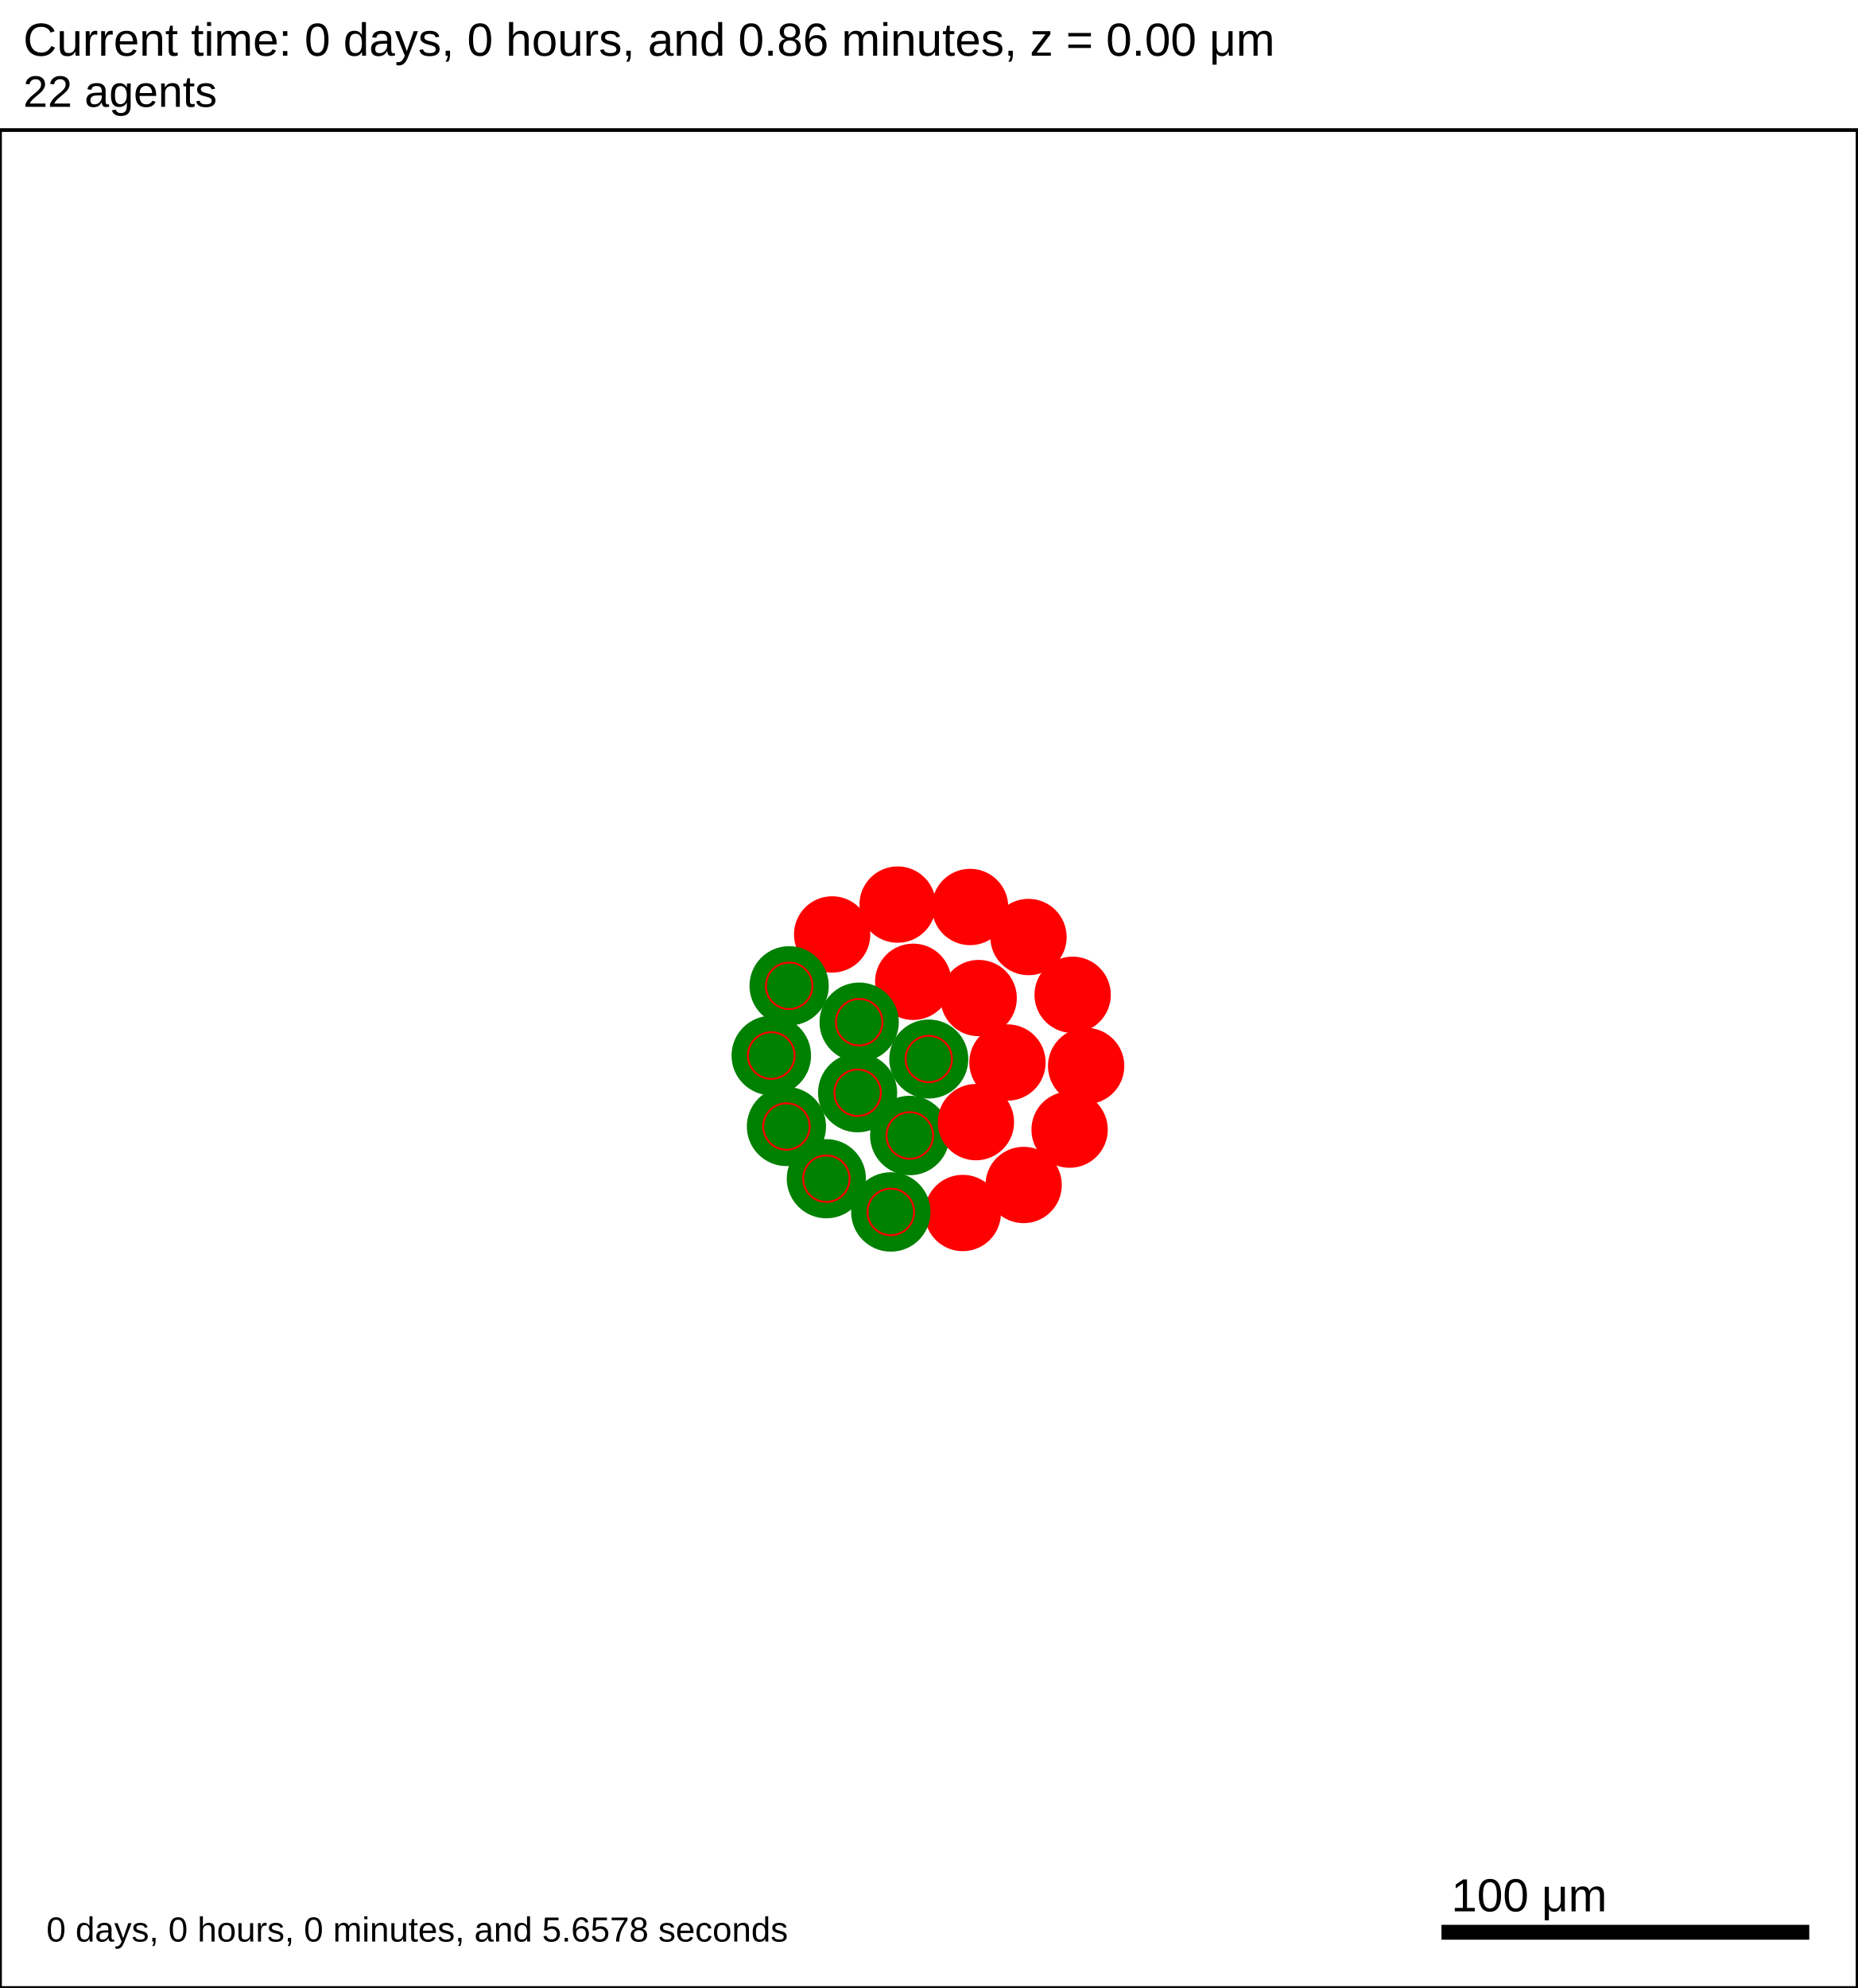
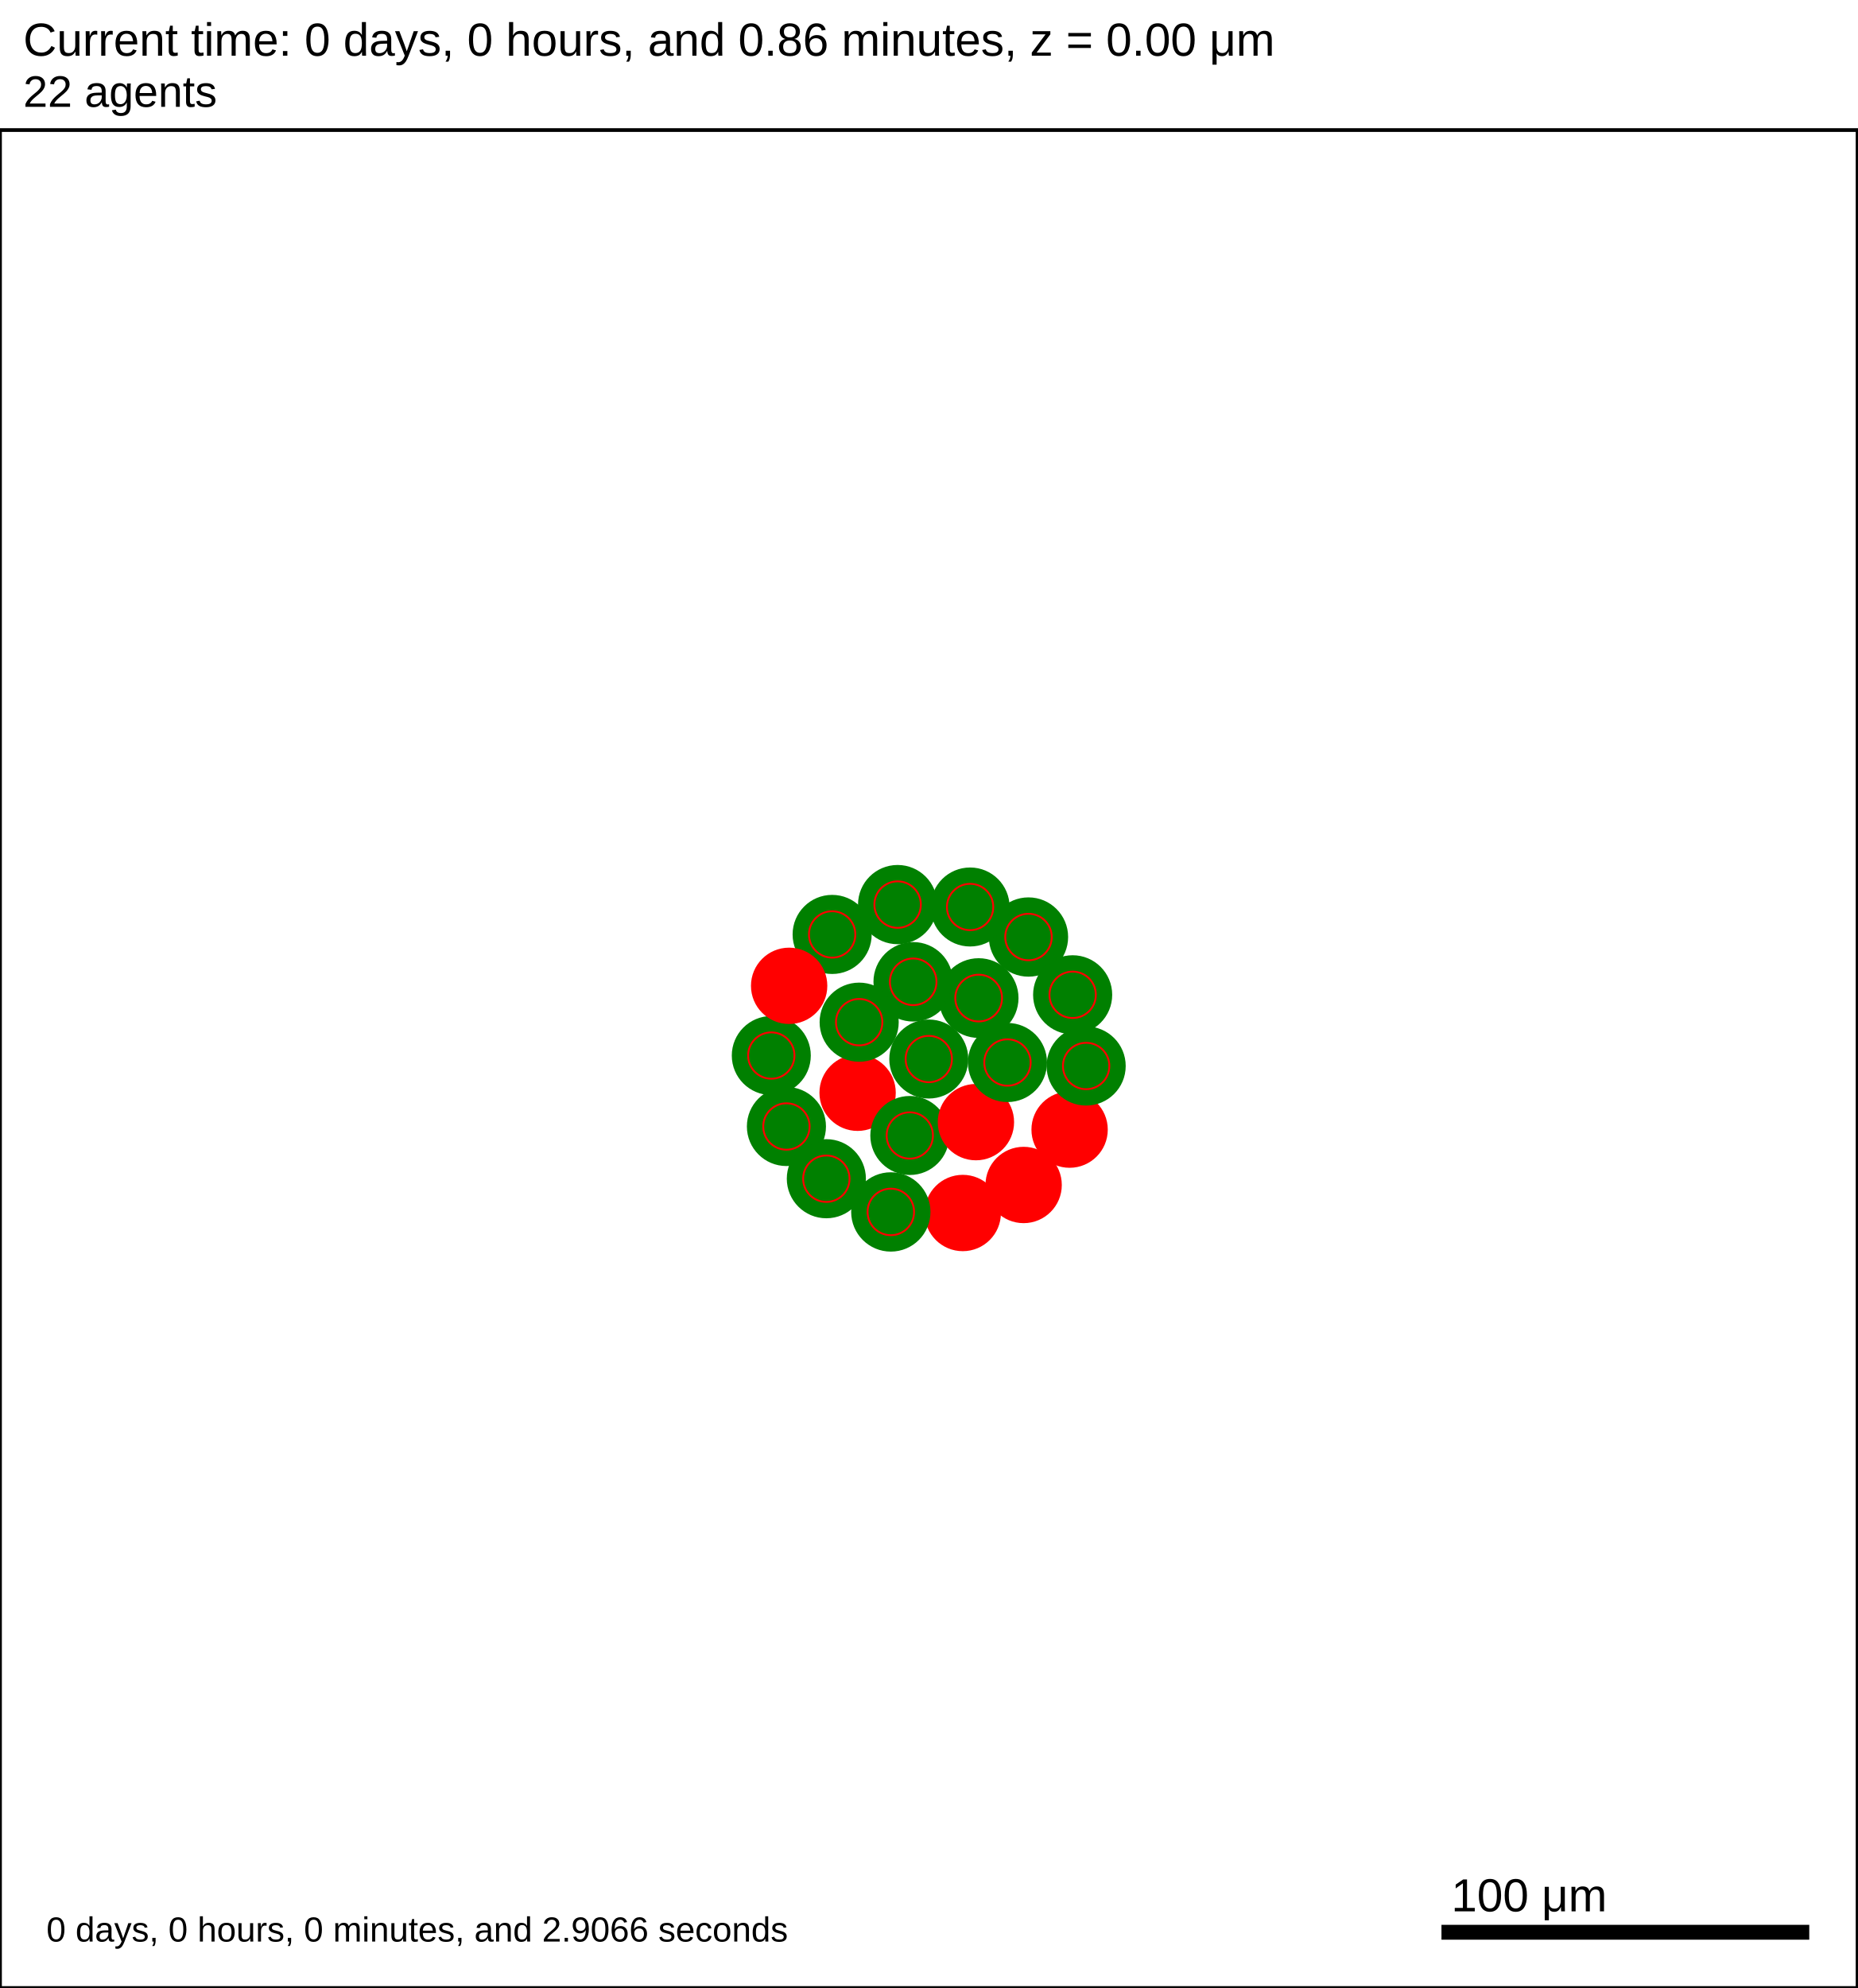
<svg xmlns="http://www.w3.org/2000/svg" version="1.1" width="500" height="535" id="svg2">
  <rect x="0" y="0" width="500" height="535" stroke-width="1" stroke="white" fill="white" />
  <text x="6.25" y="15" font-family="Arial" font-size="12.5" fill="black">
   Current time: 0 days, 0 hours, and 0.86 minutes, z = 0.00 μm
  </text>
  <text x="6.25" y="28.75" font-family="Arial" font-size="11.875" fill="black">
   22 agents
  </text>
  <g id="tissue" transform="translate(0,535) scale(1,-1)">
    <g id="ECM">
  </g>
    <g id="cells">
      <g id="cell0">
-         <circle cx="250" cy="250" r="10.384" stroke-width="0.5" stroke="green" fill="green" />
-         <circle cx="250" cy="250" r="6.235" stroke-width="0.5" stroke="red" fill="green" />
+         <circle cx="250" cy="250" r="10.381" stroke-width="0.5" stroke="green" fill="green" />
+         <circle cx="250" cy="250" r="6.234" stroke-width="0.5" stroke="red" fill="green" />
      </g>
      <g id="cell1">
-         <circle cx="230.842" cy="240.923" r="10.401" stroke-width="0.5" stroke="green" fill="green" />
-         <circle cx="230.842" cy="240.923" r="6.246" stroke-width="0.5" stroke="red" fill="green" />
+         <circle cx="230.842" cy="240.923" r="10.023" stroke-width="0.5" stroke="red" fill="red" />
+         <circle cx="230.842" cy="240.923" r="6.018" stroke-width="0.5" stroke="red" fill="red" />
      </g>
      <g id="cell2">
-         <circle cx="263.426" cy="266.406" r="10.023" stroke-width="0.5" stroke="red" fill="red" />
-         <circle cx="263.426" cy="266.406" r="6.018" stroke-width="0.5" stroke="red" fill="red" />
+         <circle cx="263.426" cy="266.406" r="10.476" stroke-width="0.5" stroke="green" fill="green" />
+         <circle cx="263.426" cy="266.406" r="6.291" stroke-width="0.5" stroke="red" fill="green" />
      </g>
      <g id="cell3">
-         <circle cx="244.892" cy="229.425" r="10.446" stroke-width="0.5" stroke="green" fill="green" />
-         <circle cx="244.892" cy="229.425" r="6.273" stroke-width="0.5" stroke="red" fill="green" />
+         <circle cx="244.892" cy="229.425" r="10.381" stroke-width="0.5" stroke="green" fill="green" />
+         <circle cx="244.892" cy="229.425" r="6.234" stroke-width="0.5" stroke="red" fill="green" />
      </g>
      <g id="cell4">
-         <circle cx="245.806" cy="270.781" r="10.023" stroke-width="0.5" stroke="red" fill="red" />
-         <circle cx="245.806" cy="270.781" r="6.018" stroke-width="0.5" stroke="red" fill="red" />
+         <circle cx="245.806" cy="270.781" r="10.446" stroke-width="0.5" stroke="green" fill="green" />
+         <circle cx="245.806" cy="270.781" r="6.273" stroke-width="0.5" stroke="red" fill="green" />
      </g>
      <g id="cell5">
        <circle cx="262.688" cy="233.016" r="10.023" stroke-width="0.5" stroke="red" fill="red" />
        <circle cx="262.688" cy="233.016" r="6.018" stroke-width="0.5" stroke="red" fill="red" />
      </g>
      <g id="cell6">
-         <circle cx="231.262" cy="259.916" r="10.42" stroke-width="0.5" stroke="green" fill="green" />
-         <circle cx="231.262" cy="259.916" r="6.257" stroke-width="0.5" stroke="red" fill="green" />
+         <circle cx="231.262" cy="259.916" r="10.397" stroke-width="0.5" stroke="green" fill="green" />
+         <circle cx="231.262" cy="259.916" r="6.243" stroke-width="0.5" stroke="red" fill="green" />
      </g>
      <g id="cell7">
-         <circle cx="271.179" cy="249.063" r="10.023" stroke-width="0.5" stroke="red" fill="red" />
-         <circle cx="271.179" cy="249.063" r="6.018" stroke-width="0.5" stroke="red" fill="red" />
+         <circle cx="271.179" cy="249.063" r="10.397" stroke-width="0.5" stroke="green" fill="green" />
+         <circle cx="271.179" cy="249.063" r="6.243" stroke-width="0.5" stroke="red" fill="green" />
      </g>
      <g id="cell8">
        <circle cx="259.149" cy="208.562" r="10.023" stroke-width="0.5" stroke="red" fill="red" />
        <circle cx="259.149" cy="208.562" r="6.018" stroke-width="0.5" stroke="red" fill="red" />
      </g>
      <g id="cell9">
-         <circle cx="211.683" cy="231.845" r="10.408" stroke-width="0.5" stroke="green" fill="green" />
-         <circle cx="211.683" cy="231.845" r="6.25" stroke-width="0.5" stroke="red" fill="green" />
+         <circle cx="211.683" cy="231.845" r="10.394" stroke-width="0.5" stroke="green" fill="green" />
+         <circle cx="211.683" cy="231.845" r="6.241" stroke-width="0.5" stroke="red" fill="green" />
      </g>
      <g id="cell10">
-         <circle cx="223.989" cy="283.53" r="10.023" stroke-width="0.5" stroke="red" fill="red" />
-         <circle cx="223.989" cy="283.53" r="6.018" stroke-width="0.5" stroke="red" fill="red" />
+         <circle cx="223.989" cy="283.53" r="10.394" stroke-width="0.5" stroke="green" fill="green" />
+         <circle cx="223.989" cy="283.53" r="6.241" stroke-width="0.5" stroke="red" fill="green" />
      </g>
      <g id="cell11">
-         <circle cx="276.838" cy="282.832" r="10.023" stroke-width="0.5" stroke="red" fill="red" />
-         <circle cx="276.838" cy="282.832" r="6.018" stroke-width="0.5" stroke="red" fill="red" />
+         <circle cx="276.838" cy="282.832" r="10.42" stroke-width="0.5" stroke="green" fill="green" />
+         <circle cx="276.838" cy="282.832" r="6.257" stroke-width="0.5" stroke="red" fill="green" />
      </g>
      <g id="cell12">
        <circle cx="287.906" cy="231.002" r="10.023" stroke-width="0.5" stroke="red" fill="red" />
        <circle cx="287.906" cy="231.002" r="6.018" stroke-width="0.5" stroke="red" fill="red" />
      </g>
      <g id="cell13">
-         <circle cx="239.783" cy="208.849" r="10.437" stroke-width="0.5" stroke="green" fill="green" />
-         <circle cx="239.783" cy="208.849" r="6.267" stroke-width="0.5" stroke="red" fill="green" />
+         <circle cx="239.783" cy="208.849" r="10.424" stroke-width="0.5" stroke="green" fill="green" />
+         <circle cx="239.783" cy="208.849" r="6.259" stroke-width="0.5" stroke="red" fill="green" />
      </g>
      <g id="cell14">
-         <circle cx="207.61" cy="250.938" r="10.451" stroke-width="0.5" stroke="green" fill="green" />
-         <circle cx="207.61" cy="250.938" r="6.276" stroke-width="0.5" stroke="red" fill="green" />
+         <circle cx="207.61" cy="250.938" r="10.384" stroke-width="0.5" stroke="green" fill="green" />
+         <circle cx="207.61" cy="250.938" r="6.235" stroke-width="0.5" stroke="red" fill="green" />
      </g>
      <g id="cell15">
-         <circle cx="241.613" cy="291.562" r="10.023" stroke-width="0.5" stroke="red" fill="red" />
-         <circle cx="241.613" cy="291.562" r="6.018" stroke-width="0.5" stroke="red" fill="red" />
+         <circle cx="241.613" cy="291.562" r="10.412" stroke-width="0.5" stroke="green" fill="green" />
+         <circle cx="241.613" cy="291.562" r="6.252" stroke-width="0.5" stroke="red" fill="green" />
      </g>
      <g id="cell16">
-         <circle cx="288.725" cy="267.282" r="10.023" stroke-width="0.5" stroke="red" fill="red" />
-         <circle cx="288.725" cy="267.282" r="6.018" stroke-width="0.5" stroke="red" fill="red" />
+         <circle cx="288.725" cy="267.282" r="10.397" stroke-width="0.5" stroke="green" fill="green" />
+         <circle cx="288.725" cy="267.282" r="6.243" stroke-width="0.5" stroke="red" fill="green" />
      </g>
      <g id="cell17">
        <circle cx="275.532" cy="216.104" r="10.023" stroke-width="0.5" stroke="red" fill="red" />
        <circle cx="275.532" cy="216.104" r="6.018" stroke-width="0.5" stroke="red" fill="red" />
      </g>
      <g id="cell18">
-         <circle cx="222.428" cy="217.789" r="10.405" stroke-width="0.5" stroke="green" fill="green" />
-         <circle cx="222.428" cy="217.789" r="6.248" stroke-width="0.5" stroke="red" fill="green" />
+         <circle cx="222.428" cy="217.789" r="10.397" stroke-width="0.5" stroke="green" fill="green" />
+         <circle cx="222.428" cy="217.789" r="6.243" stroke-width="0.5" stroke="red" fill="green" />
      </g>
      <g id="cell19">
-         <circle cx="212.413" cy="269.699" r="10.42" stroke-width="0.5" stroke="green" fill="green" />
-         <circle cx="212.413" cy="269.699" r="6.257" stroke-width="0.5" stroke="red" fill="green" />
+         <circle cx="212.413" cy="269.699" r="10.023" stroke-width="0.5" stroke="red" fill="red" />
+         <circle cx="212.413" cy="269.699" r="6.018" stroke-width="0.5" stroke="red" fill="red" />
      </g>
      <g id="cell20">
-         <circle cx="261.124" cy="290.915" r="10.023" stroke-width="0.5" stroke="red" fill="red" />
-         <circle cx="261.124" cy="290.915" r="6.018" stroke-width="0.5" stroke="red" fill="red" />
+         <circle cx="261.124" cy="290.915" r="10.381" stroke-width="0.5" stroke="green" fill="green" />
+         <circle cx="261.124" cy="290.915" r="6.234" stroke-width="0.5" stroke="red" fill="green" />
      </g>
      <g id="cell21">
-         <circle cx="292.359" cy="248.125" r="10.023" stroke-width="0.5" stroke="red" fill="red" />
-         <circle cx="292.359" cy="248.125" r="6.018" stroke-width="0.5" stroke="red" fill="red" />
+         <circle cx="292.359" cy="248.125" r="10.397" stroke-width="0.5" stroke="green" fill="green" />
+         <circle cx="292.359" cy="248.125" r="6.243" stroke-width="0.5" stroke="red" fill="green" />
      </g>
    </g>
  </g>
  <rect x="387.5" y="517.5" width="100" height="5" stroke-width="1" stroke="rgb(255,255,255)" fill="rgb(0,0,0)" />
  <text x="390.625" y="514.375" font-family="Arial" font-size="12.5" fill="black">
   100 μm
  </text>
  <text x="12.5" y="522.5" font-family="Arial" font-size="9.375" fill="black">
-    0 days, 0 hours, 0 minutes, and 5.6578 seconds
+    0 days, 0 hours, 0 minutes, and 2.9066 seconds
  </text>
  <rect x="0" y="35" width="500" height="500" stroke-width="1" stroke="rgb(0,0,0)" fill="none" />
</svg>
